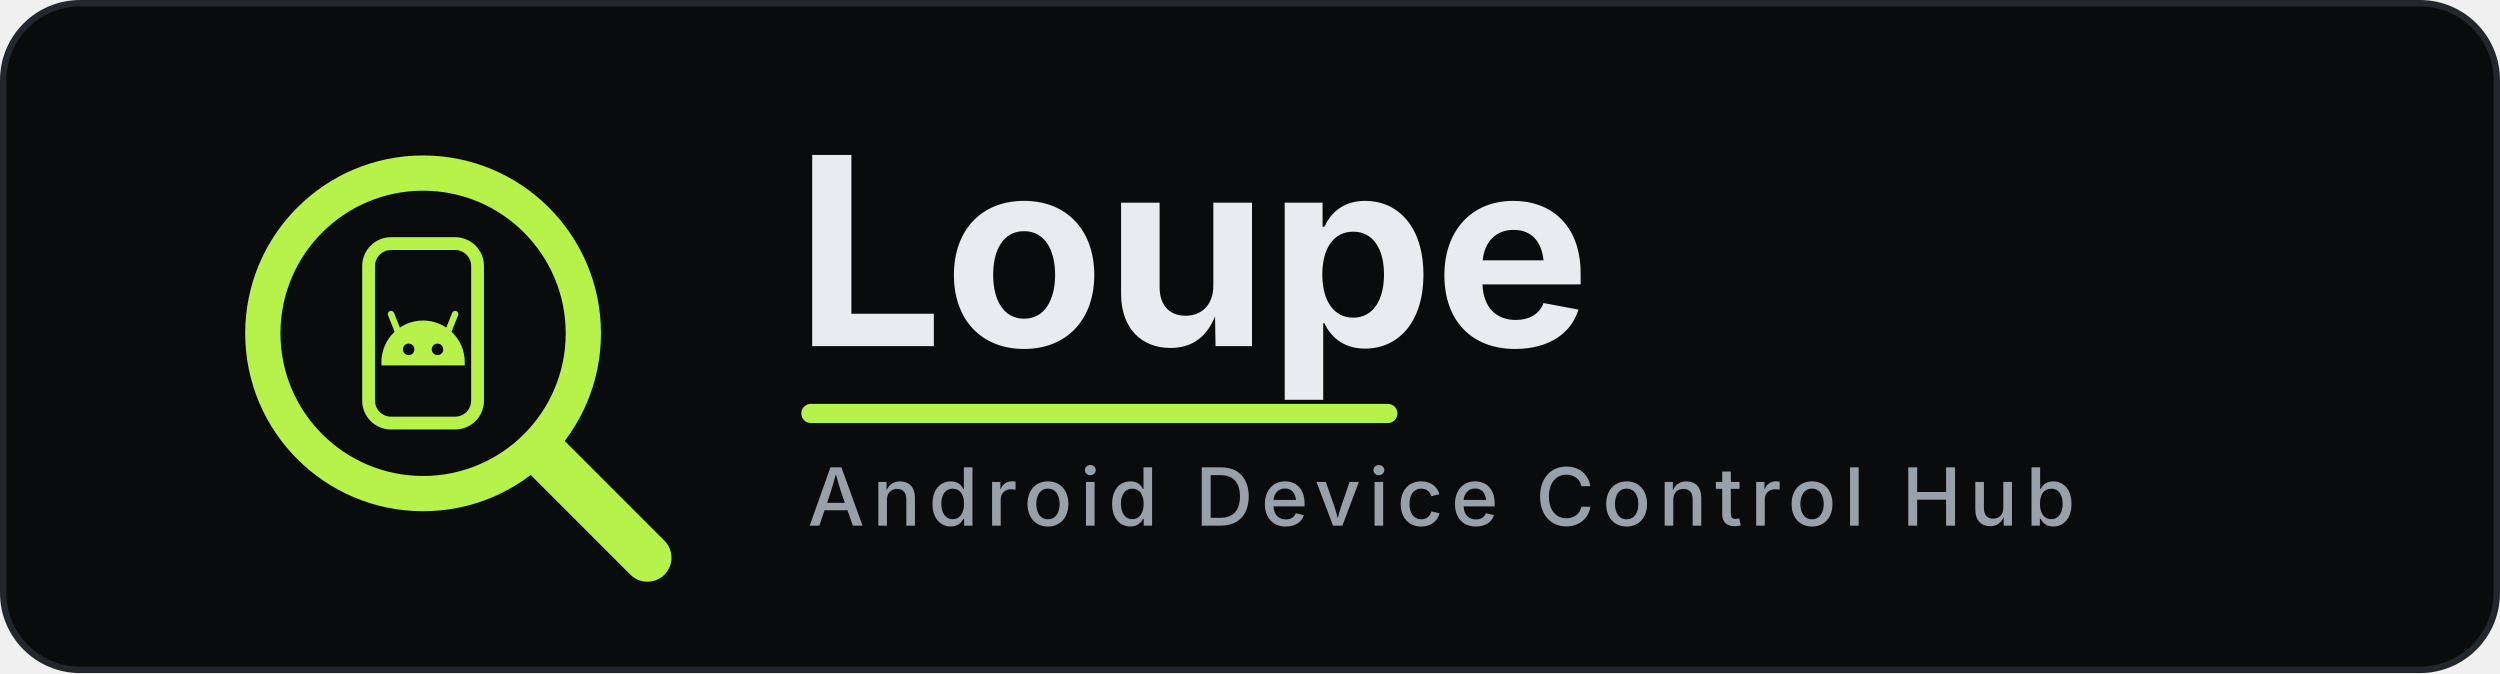
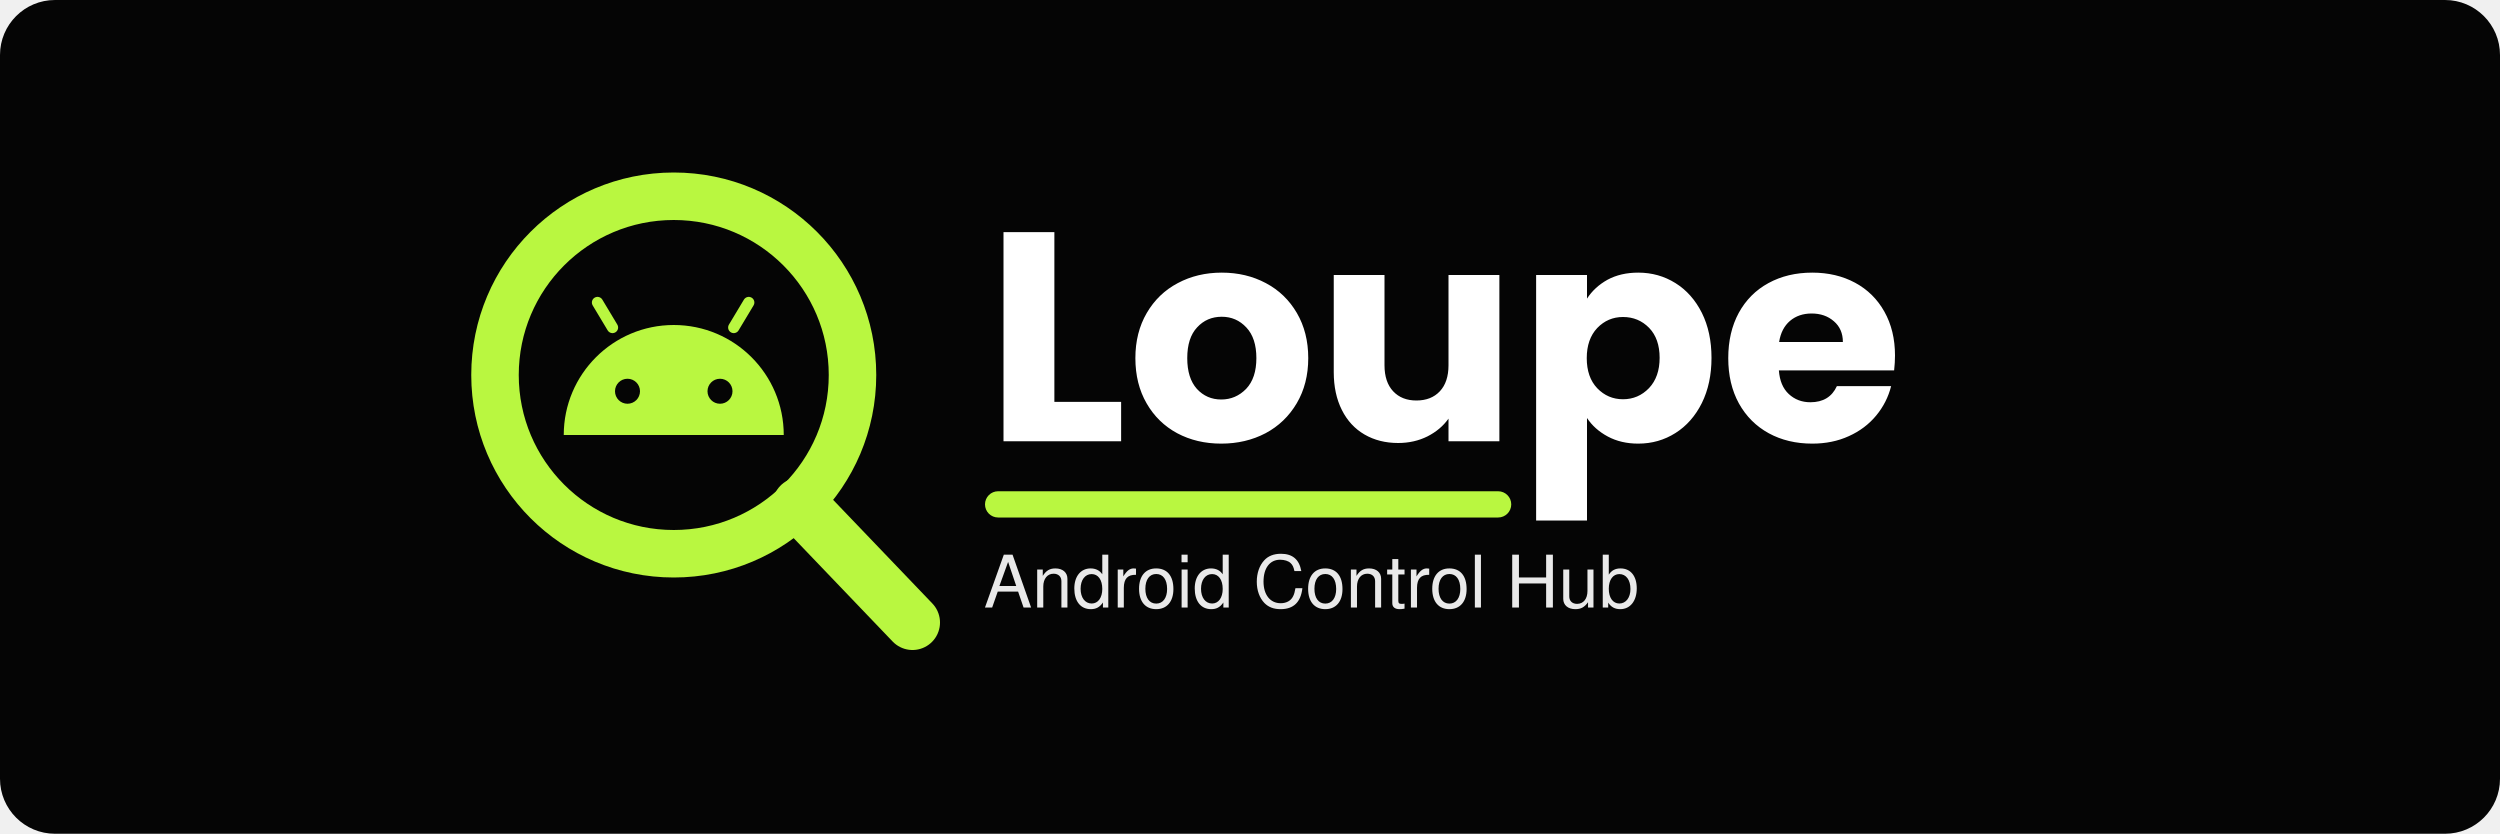
- <svg xmlns="http://www.w3.org/2000/svg" width="780" height="210" viewBox="0 0 780 210" fill="none" role="img" aria-label="Loupe: Android Device Control Hub">
-   <rect x="1" y="1" width="778" height="208" rx="24" fill="#0a0b0d" stroke="#23272d" stroke-width="2" />
-   <g transform="translate(70,42)">
-     <circle cx="62" cy="62" r="50" fill="none" stroke="#b6f24a" stroke-width="11" />
-     <line x1="100" y1="100" x2="132" y2="132" stroke="#b6f24a" stroke-width="15" stroke-linecap="round" />
-     <rect x="45" y="34" width="34" height="56" rx="7" fill="none" stroke="#b6f24a" stroke-width="4" />
-     <g fill="#b6f24a">
-       <line x1="54" y1="61" x2="52" y2="56" stroke="#b6f24a" stroke-width="2" stroke-linecap="round" />
-       <line x1="70" y1="61" x2="72" y2="56" stroke="#b6f24a" stroke-width="2" stroke-linecap="round" />
-       <path d="M49 72 v-1 a13 13 0 0 1 26 0 v1 z" />
-       <circle cx="57.5" cy="67" r="1.8" fill="#0a0b0d" />
-       <circle cx="66.5" cy="67" r="1.8" fill="#0a0b0d" />
-     </g>
+ <svg xmlns="http://www.w3.org/2000/svg" width="2000" height="667" viewBox="0 0 2000 667" fill="none" role="img" aria-label="Loupe: Android Control Hub">
+   <rect width="2000" height="667" rx="44" fill="#050505" />
+   <g stroke="#b9f740" stroke-linecap="round">
+     <circle cx="539" cy="300" r="143" stroke-width="38" />
+     <line x1="640" y1="404" x2="730" y2="498" stroke-width="44" />
+     <line x1="490" y1="262" x2="478" y2="242" stroke-width="9" />
+     <line x1="587" y1="262" x2="599" y2="242" stroke-width="9" />
  </g>
-   <text x="248" y="108" font-family="'Space Grotesk', system-ui, -apple-system, Segoe UI, sans-serif" font-size="82" font-weight="700" fill="#e8ebef">Loupe</text>
-   <rect x="250" y="126" width="186" height="6" rx="3" fill="#b6f24a" />
-   <text x="252" y="164" font-family="'Space Grotesk', system-ui, -apple-system, Segoe UI, sans-serif" font-size="25" font-weight="500" letter-spacing="2.5" fill="#98a0aa">Android Device Control Hub</text>
+   <path d="M451 348a88 88 0 0 1 176 0z" fill="#b9f740" />
+   <circle cx="502" cy="313" r="10" fill="#050505" />
+   <circle cx="576" cy="313" r="10" fill="#050505" />
+   <path fill="#ffffff" d="M843.5 321.5H896.9V353H802.8V185.7H843.5ZM908.3 286.5Q908.3 266 917.4 250.4Q926.5 234.8 942.2 226.5Q957.9 218.1 977.4 218.1Q997 218.1 1012.7 226.5Q1028.4 234.8 1037.5 250.4Q1046.6 266 1046.6 286.5Q1046.6 307 1037.4 322.6Q1028.2 338.2 1012.4 346.6Q996.5 354.9 977 354.9Q957.4 354.9 941.8 346.6Q926.2 338.2 917.3 322.7Q908.3 307.2 908.3 286.5ZM1005.1 286.5Q1005.1 270.5 997.1 262Q989.1 253.4 977.4 253.4Q965.5 253.4 957.7 261.9Q949.8 270.3 949.8 286.5Q949.8 302.5 957.5 311.1Q965.3 319.6 977 319.6Q988.6 319.6 996.9 311.1Q1005.1 302.5 1005.1 286.5ZM1199.5 220V353H1158.8V334.9Q1152.6 343.7 1142 349.1Q1131.4 354.4 1118.5 354.4Q1103.3 354.4 1091.6 347.6Q1079.9 340.8 1073.5 328Q1067 315.1 1067 297.7V220H1107.6V292.2Q1107.6 305.6 1114.5 313Q1121.4 320.4 1133.1 320.4Q1145 320.4 1151.9 313Q1158.8 305.6 1158.8 292.2V220ZM1310.6 218.1Q1327 218.1 1340.4 226.5Q1353.7 234.8 1361.5 250.3Q1369.2 265.8 1369.2 286.3Q1369.2 306.8 1361.5 322.4Q1353.7 338 1340.4 346.4Q1327 354.9 1310.6 354.9Q1296.8 354.9 1286.2 349.2Q1275.6 343.5 1269.6 334.4V416.4H1228.9V220H1269.6V238.9Q1275.6 229.6 1286 223.8Q1296.5 218.1 1310.6 218.1ZM1298.4 253.6Q1286.3 253.6 1277.8 262.4Q1269.4 271.3 1269.4 286.5Q1269.4 301.8 1277.8 310.6Q1286.3 319.4 1298.4 319.4Q1310.6 319.4 1319.2 310.5Q1327.7 301.5 1327.7 286.3Q1327.7 271 1319.3 262.3Q1310.8 253.6 1298.4 253.6ZM1515.3 296.3H1423.1Q1424 308.7 1431 315.2Q1438.1 321.8 1448.3 321.8Q1463.6 321.8 1469.5 308.9H1512.9Q1509.6 322 1500.9 332.5Q1492.2 343 1479.1 348.9Q1466 354.9 1449.8 354.9Q1430.2 354.9 1415 346.6Q1399.7 338.2 1391.1 322.7Q1382.6 307.2 1382.6 286.5Q1382.6 265.8 1391 250.3Q1399.5 234.8 1414.7 226.5Q1430 218.1 1449.8 218.1Q1469.1 218.1 1484.1 226.2Q1499.1 234.3 1507.5 249.3Q1516 264.4 1516 284.4Q1516 290.1 1515.3 296.3ZM1474.3 273.6Q1474.3 263.2 1467.1 257Q1460 250.8 1449.3 250.8Q1439 250.8 1432 256.7Q1425 262.7 1423.3 273.6Z" />
+   <rect x="788" y="393" width="421" height="21" rx="10.5" fill="#b9f740" />
+   <text x="787" y="486" fill="#e9e9e9" font-family="Poppins, 'Avenir Next', 'Segoe UI', Helvetica, Arial, sans-serif" font-size="58" font-weight="500">Android Control Hub</text>
</svg>
